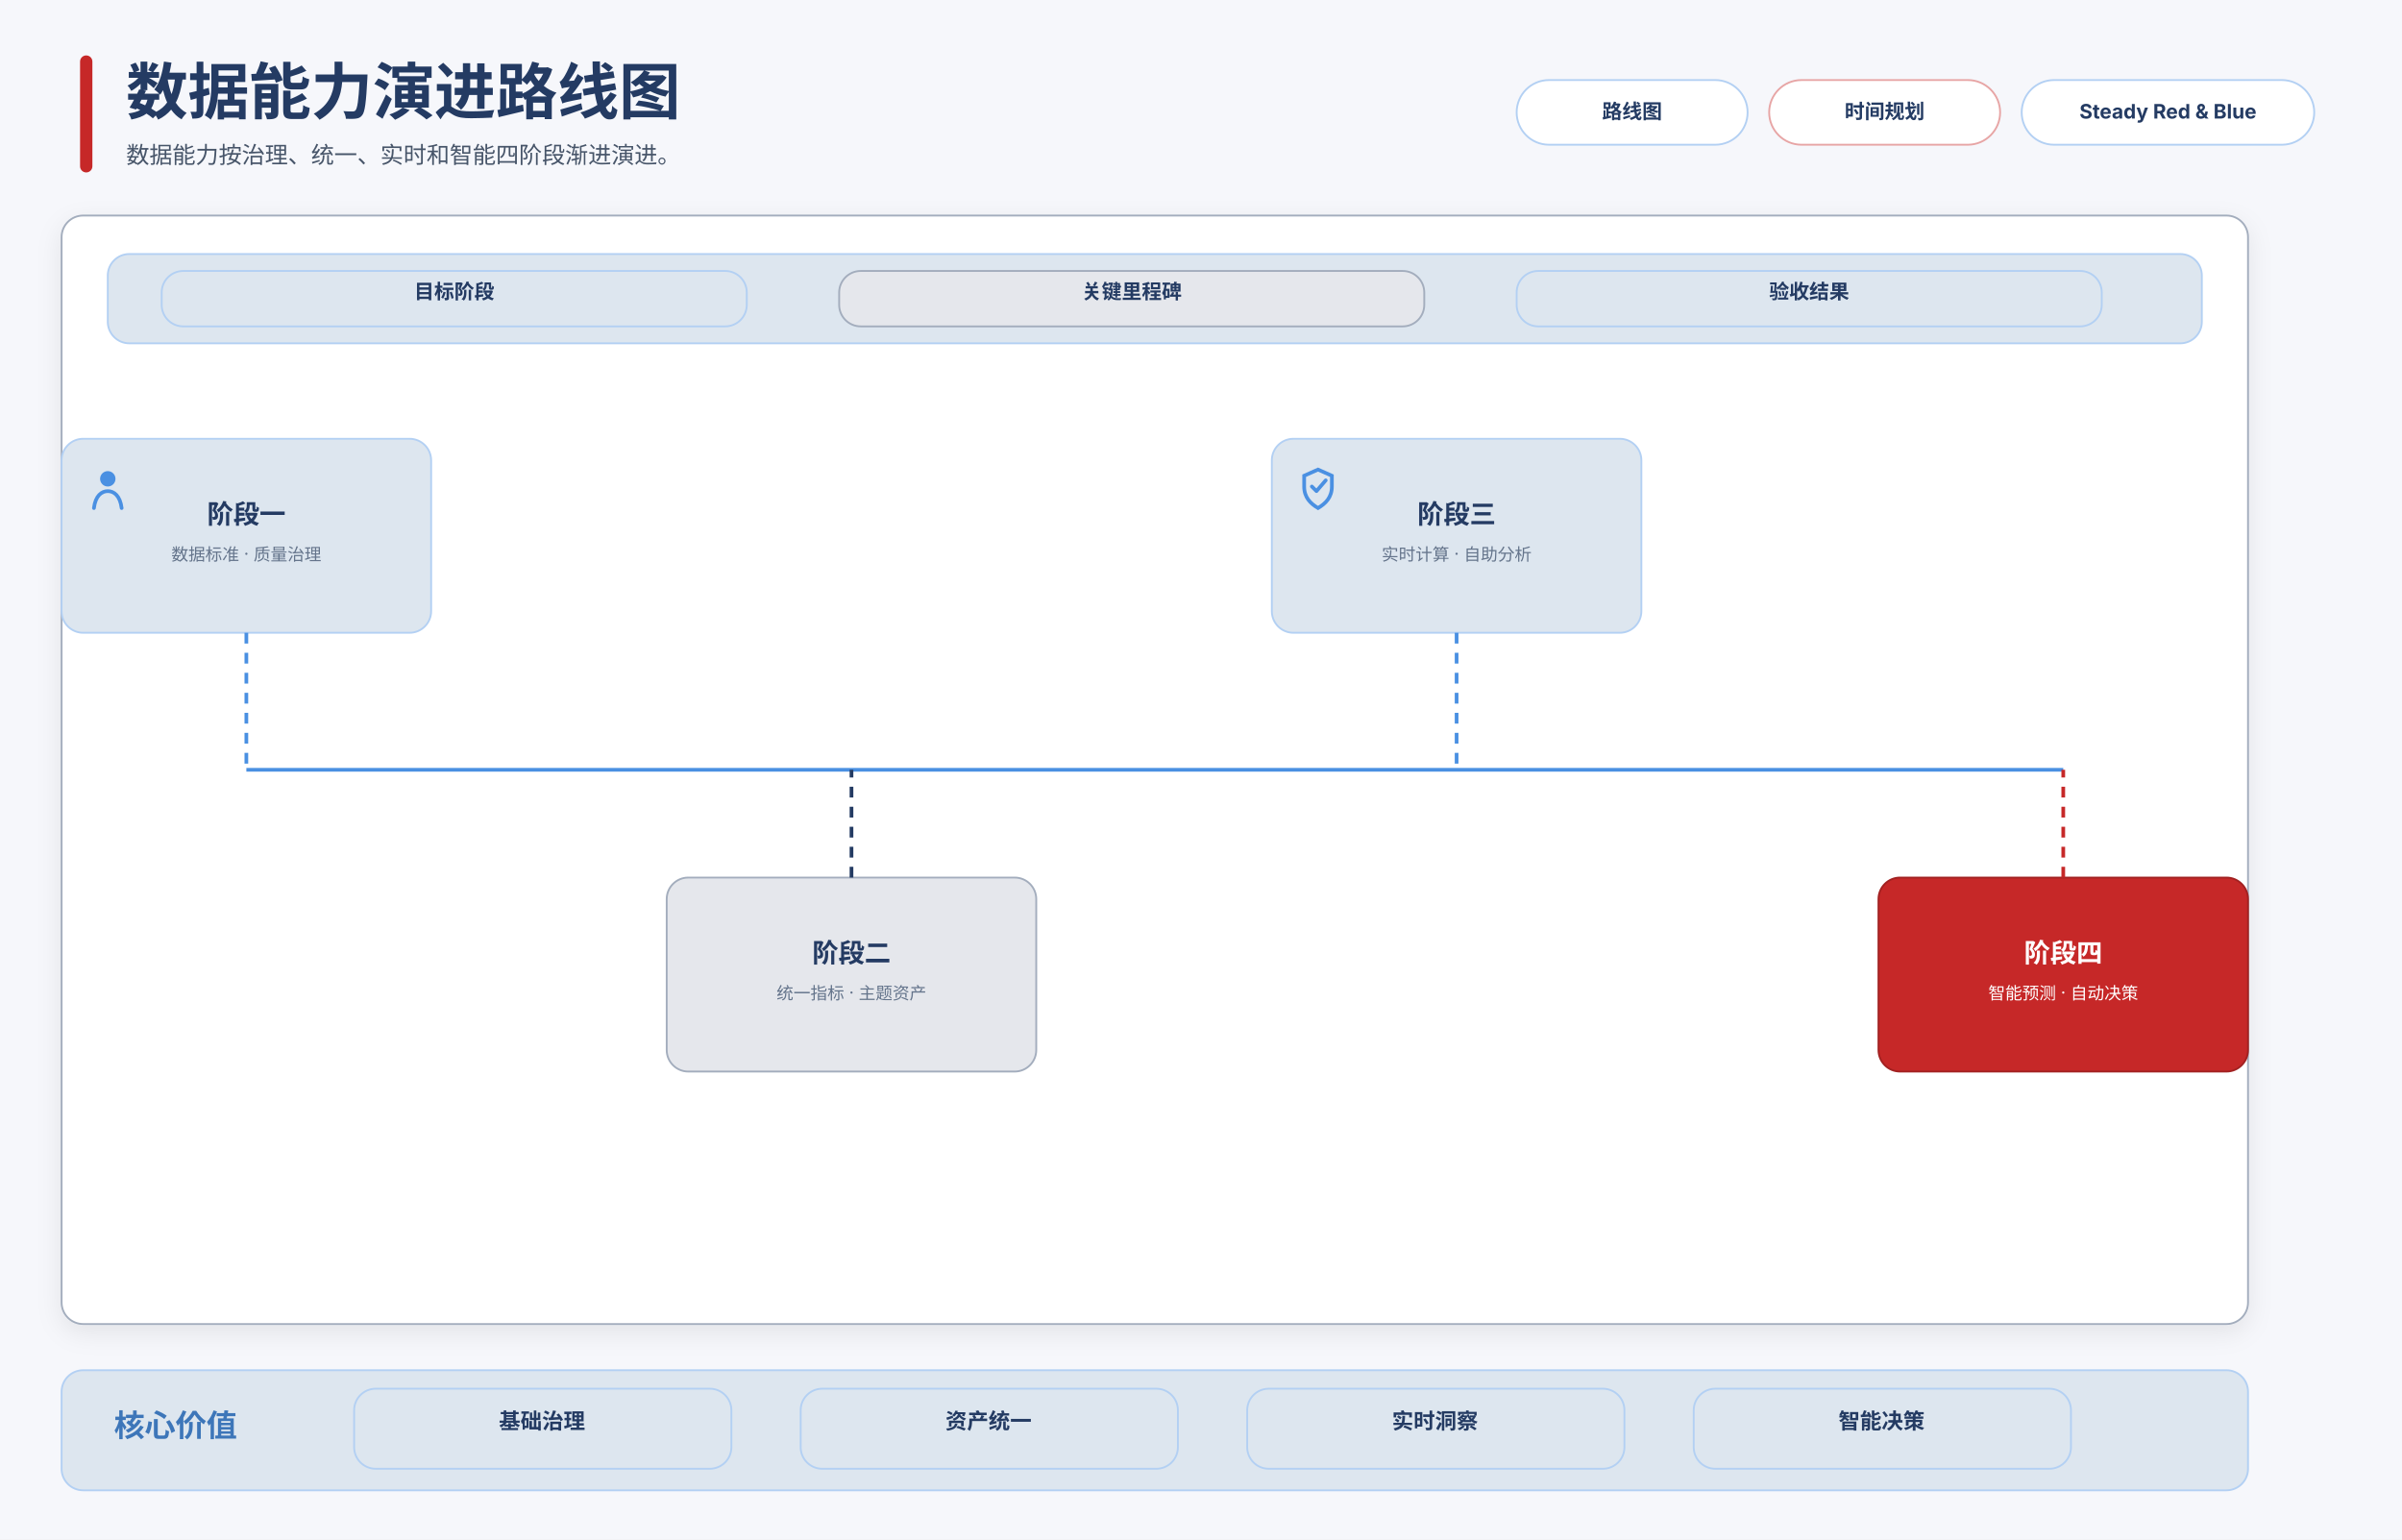
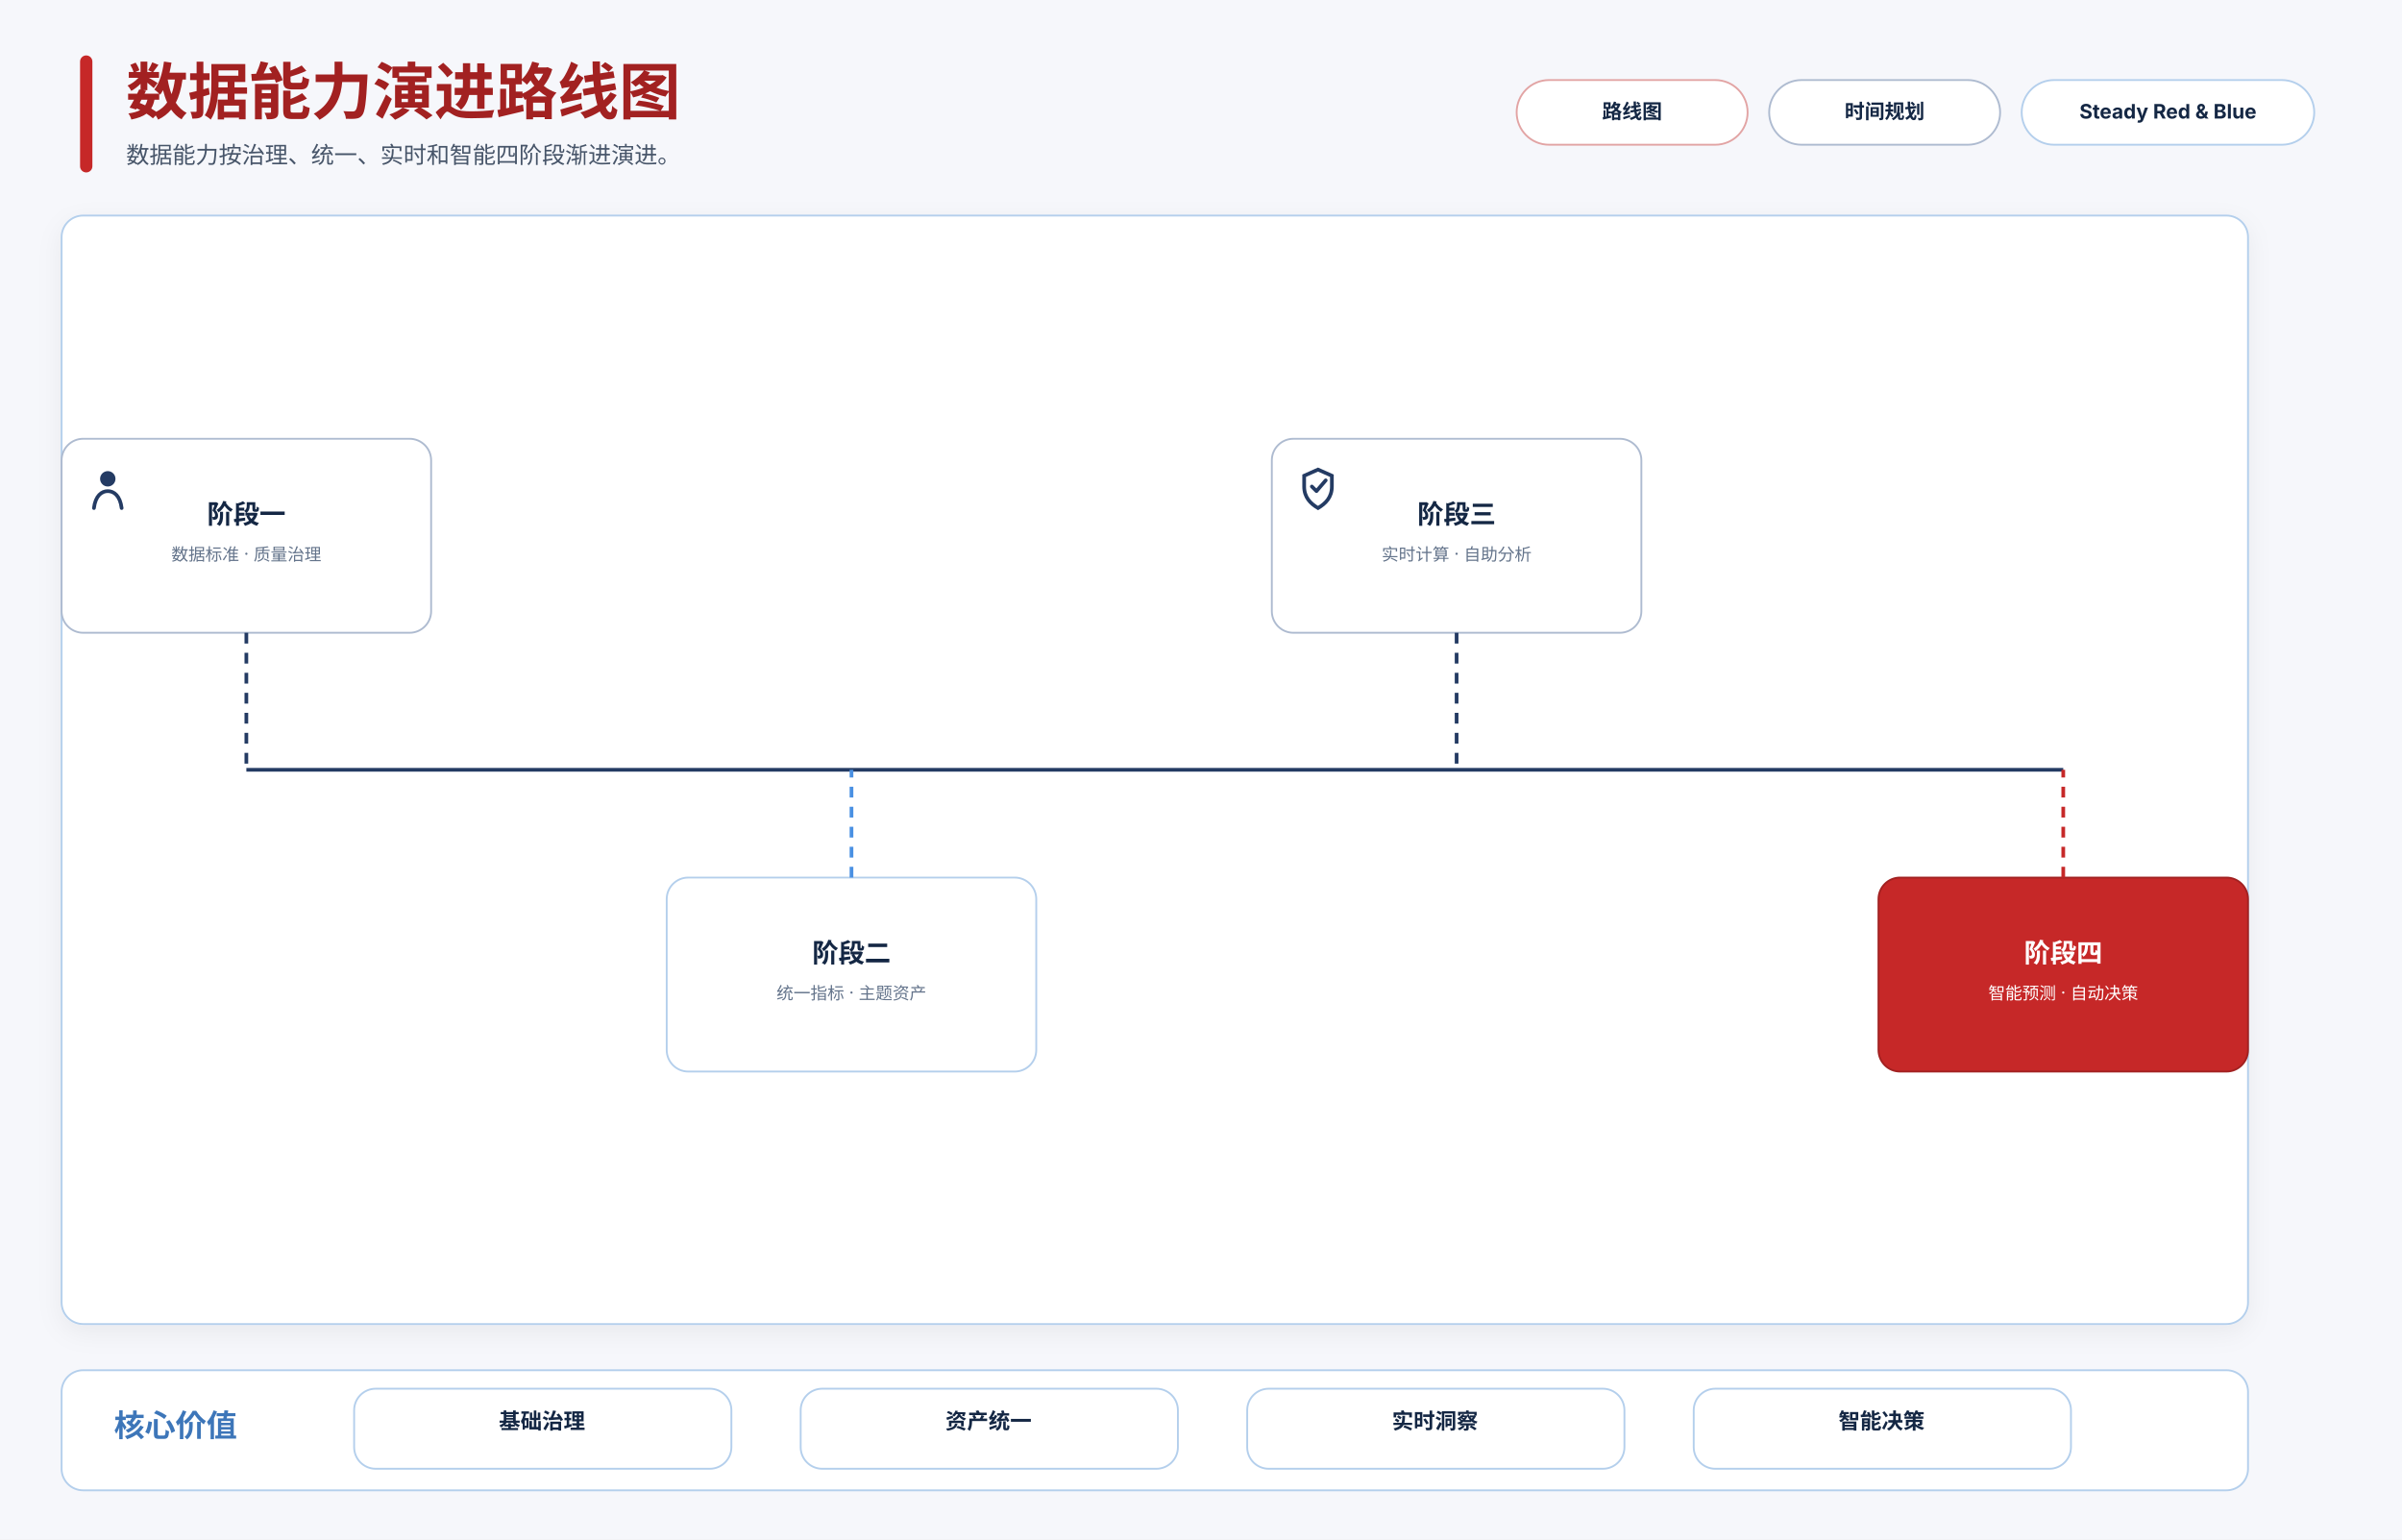
- <svg xmlns="http://www.w3.org/2000/svg" width="1560" height="1000" viewBox="0 0 1560 1000" role="img" aria-labelledby="title desc" font-family="Inter, Noto Sans SC, Microsoft YaHei, Arial, sans-serif" data-theme="steady-red-blue" data-mode="light" data-layout="timeline" data-dominant-axis="x" data-visual-contract="enterprise-v2" data-modules="focus-node footer-band top-band" data-generation="fresh-catalog-v1" data-diagram-type="roadmap" data-spec-hash="00b1305f3bc5de6932df57fe3ceb0a2f37afd2cb3b0b7e8f2df6337f1c2e73c4">
+ <svg xmlns="http://www.w3.org/2000/svg" width="1560" height="1000" viewBox="0 0 1560 1000" role="img" aria-labelledby="title desc" font-family="Inter, Noto Sans SC, Microsoft YaHei, Arial, sans-serif" data-theme="steady-red-blue" data-mode="light" data-layout="timeline" data-dominant-axis="x" data-visual-contract="enterprise-v2" data-modules="focus-node footer-band" data-generation="fresh-catalog-v1" data-diagram-type="roadmap" data-spec-hash="00b1305f3bc5de6932df57fe3ceb0a2f37afd2cb3b0b7e8f2df6337f1c2e73c4">
  <defs>
    <filter id="softShadow" x="-10%" y="-10%" width="120%" height="130%">
-       <feDropShadow dx="0" dy="5" stdDeviation="8" flood-color="#0F172A" flood-opacity="0.08" />
+       <feDropShadow dx="0" dy="5" stdDeviation="8" flood-color="#0F172A" flood-opacity="0.055" />
    </filter>
  </defs>
  <rect width="1560" height="1000" fill="#F6F7FB" />
  <rect x="52" y="36" width="8" height="76" rx="4" fill="#C62828" />
-   <text id="page-title" x="82" y="74" font-size="40" font-weight="700" text-anchor="start" fill="#243B63" data-role="page-title">数据能力演进路线图</text>
+   <text id="page-title" x="82" y="74" font-size="40" font-weight="700" text-anchor="start" fill="#A22121" data-role="page-title">数据能力演进路线图</text>
  <text id="subtitle" x="82" y="106" font-size="15" font-weight="400" text-anchor="start" fill="#475569">数据能力按治理、统一、实时和智能四阶段渐进演进。</text>
-   <rect x="985" y="52" width="150" height="42" rx="21" fill="#FFFFFF" stroke="#B3D0F3" stroke-width="1.2" />
-   <text id="badge-0" x="1060" y="77" font-size="13" font-weight="700" text-anchor="middle" fill="#243B63">路线图</text>
-   <rect x="1149" y="52" width="150" height="42" rx="21" fill="#FFFFFF" stroke="#E7A5A5" stroke-width="1.2" />
-   <text id="badge-1" x="1224" y="77" font-size="13" font-weight="700" text-anchor="middle" fill="#243B63">时间规划</text>
-   <rect x="1313" y="52" width="190" height="42" rx="21" fill="#FFFFFF" stroke="#B3D0F3" stroke-width="1.2" />
-   <text id="badge-2" x="1408" y="77" font-size="13" font-weight="700" text-anchor="middle" fill="#243B63">Steady Red &amp; Blue</text>
-   <rect id="main-shell" x="40" y="140" width="1420" height="720" rx="14" fill="#FFFFFF" stroke="#A3ADBD" stroke-width="1.2" data-role="region" data-color-role="group" data-visual-role="canvas" filter="url(#softShadow)" />
-   <rect id="top-band" x="70" y="165" width="1360" height="58" rx="14" fill="#DDE6EF" stroke="#B3D0F3" stroke-width="1.2" data-role="region" data-color-role="axis-main" data-module="top-band" />
-   <rect id="top-chip-0" x="105" y="176" width="380" height="36" rx="14" fill="#DDE6EF" stroke="#B3D0F3" stroke-width="1.2" data-role="node" data-color-role="axis-main" />
-   <text x="295" y="194" font-size="13" font-weight="700" text-anchor="middle" fill="#243B63">目标阶段</text>
-   <rect id="top-chip-1" x="545" y="176" width="380" height="36" rx="14" fill="#E5E7EC" stroke="#A3ADBD" stroke-width="1.2" data-role="node" data-color-role="axis-cross" />
-   <text x="735" y="194" font-size="13" font-weight="700" text-anchor="middle" fill="#243B63">关键里程碑</text>
-   <rect id="top-chip-2" x="985" y="176" width="380" height="36" rx="14" fill="#DDE6EF" stroke="#B3D0F3" stroke-width="1.2" data-role="node" data-color-role="data-flow" />
-   <text x="1175" y="194" font-size="13" font-weight="700" text-anchor="middle" fill="#243B63">验收结果</text>
-   <rect id="footer-band" x="40" y="890" width="1420" height="78" rx="14" fill="#DDE6EF" stroke="#B3D0F3" stroke-width="1.2" data-role="region" data-color-role="data-flow" data-module="footer-band" />
-   <rect id="footer-0" x="230" y="902" width="245" height="52" rx="14" fill="#DDE6EF" stroke="#B3D0F3" stroke-width="1.2" data-role="node" data-color-role="data-flow" />
-   <text x="352" y="928" font-size="14" font-weight="700" text-anchor="middle" fill="#243B63">基础治理</text>
-   <rect id="footer-1" x="520" y="902" width="245" height="52" rx="14" fill="#DDE6EF" stroke="#B3D0F3" stroke-width="1.2" data-role="node" data-color-role="data-flow" />
-   <text x="642" y="928" font-size="14" font-weight="700" text-anchor="middle" fill="#243B63">资产统一</text>
-   <rect id="footer-2" x="810" y="902" width="245" height="52" rx="14" fill="#DDE6EF" stroke="#B3D0F3" stroke-width="1.2" data-role="node" data-color-role="data-flow" />
-   <text x="932" y="928" font-size="14" font-weight="700" text-anchor="middle" fill="#243B63">实时洞察</text>
-   <rect id="footer-3" x="1100" y="902" width="245" height="52" rx="14" fill="#DDE6EF" stroke="#B3D0F3" stroke-width="1.2" data-role="node" data-color-role="data-flow" />
-   <text x="1222" y="928" font-size="14" font-weight="700" text-anchor="middle" fill="#243B63">智能决策</text>
-   <rect id="stage-0" x="40" y="285" width="240" height="126" rx="14" fill="#DDE6EF" stroke="#B3D0F3" stroke-width="1.2" data-role="node" data-color-role="axis-main" />
-   <text x="160" y="340" font-size="17" font-weight="700" text-anchor="middle" fill="#243B63">阶段一</text>
-   <text x="160" y="364" font-size="11" data-text-role="auxiliary" text-anchor="middle" fill="#64748B">数据标准 · 质量治理</text>
-   <rect id="stage-1" x="433" y="570" width="240" height="126" rx="14" fill="#E5E7EC" stroke="#A3ADBD" stroke-width="1.2" data-role="node" data-color-role="axis-cross" />
-   <text x="553" y="625" font-size="17" font-weight="700" text-anchor="middle" fill="#243B63">阶段二</text>
-   <text x="553" y="649" font-size="11" data-text-role="auxiliary" text-anchor="middle" fill="#64748B">统一指标 · 主题资产</text>
-   <rect id="stage-2" x="826" y="285" width="240" height="126" rx="14" fill="#DDE6EF" stroke="#B3D0F3" stroke-width="1.2" data-role="node" data-color-role="axis-main" />
-   <text x="946" y="340" font-size="17" font-weight="700" text-anchor="middle" fill="#243B63">阶段三</text>
-   <text x="946" y="364" font-size="11" data-text-role="auxiliary" text-anchor="middle" fill="#64748B">实时计算 · 自助分析</text>
-   <rect id="stage-3" x="1220" y="570" width="240" height="126" rx="14" fill="#C62828" stroke="#A22121" stroke-width="1.2" data-role="node" data-color-role="focus" data-visual-role="focus" data-module="focus-node" />
-   <text x="1340" y="625" font-size="17" font-weight="700" text-anchor="middle" fill="#FFFFFF">阶段四</text>
-   <text x="1340" y="649" font-size="11" data-text-role="auxiliary" text-anchor="middle" fill="#FFFFFF">智能预测 · 自动决策</text>
+   <rect x="985" y="52" width="150" height="42" rx="21" fill="#FFFFFF" stroke="#E2A4A4" stroke-width="1.2" />
+   <text id="badge-0" x="1060" y="77" font-size="13" font-weight="700" text-anchor="middle" fill="#142744">路线图</text>
+   <rect x="1149" y="52" width="150" height="42" rx="21" fill="#FFFFFF" stroke="#AEBBD0" stroke-width="1.2" />
+   <text id="badge-1" x="1224" y="77" font-size="13" font-weight="700" text-anchor="middle" fill="#142744">时间规划</text>
+   <rect x="1313" y="52" width="190" height="42" rx="21" fill="#FFFFFF" stroke="#B4CFEC" stroke-width="1.2" />
+   <text id="badge-2" x="1408" y="77" font-size="13" font-weight="700" text-anchor="middle" fill="#142744">Steady Red &amp; Blue</text>
+   <rect id="main-shell" x="40" y="140" width="1420" height="720" rx="14" fill="#FFFFFF" stroke="#B4CFEC" stroke-width="1.2" data-font-color="#142744" data-role="region" data-color-role="group" data-visual-role="canvas" filter="url(#softShadow)" />
+   <rect id="footer-band" x="40" y="890" width="1420" height="78" rx="14" fill="#FFFFFF" stroke="#B4CFEC" stroke-width="1.2" data-font-color="#142744" data-role="region" data-color-role="axis-cross" data-module="footer-band" />
+   <rect id="footer-0" x="230" y="902" width="245" height="52" rx="14" fill="#FFFFFF" stroke="#B4CFEC" stroke-width="1.2" data-font-color="#142744" data-role="node" data-color-role="axis-cross" />
+   <text id="footer-0-label" x="352" y="928" font-size="14" font-weight="700" text-anchor="middle" fill="#142744">基础治理</text>
+   <rect id="footer-1" x="520" y="902" width="245" height="52" rx="14" fill="#FFFFFF" stroke="#B4CFEC" stroke-width="1.2" data-font-color="#142744" data-role="node" data-color-role="axis-cross" />
+   <text id="footer-1-label" x="642" y="928" font-size="14" font-weight="700" text-anchor="middle" fill="#142744">资产统一</text>
+   <rect id="footer-2" x="810" y="902" width="245" height="52" rx="14" fill="#FFFFFF" stroke="#B4CFEC" stroke-width="1.2" data-font-color="#142744" data-role="node" data-color-role="axis-cross" />
+   <text id="footer-2-label" x="932" y="928" font-size="14" font-weight="700" text-anchor="middle" fill="#142744">实时洞察</text>
+   <rect id="footer-3" x="1100" y="902" width="245" height="52" rx="14" fill="#FFFFFF" stroke="#B4CFEC" stroke-width="1.2" data-font-color="#142744" data-role="node" data-color-role="axis-cross" />
+   <text id="footer-3-label" x="1222" y="928" font-size="14" font-weight="700" text-anchor="middle" fill="#142744">智能决策</text>
+   <rect id="stage-0" x="40" y="285" width="240" height="126" rx="14" fill="#FFFFFF" stroke="#AEBBD0" stroke-width="1.2" data-font-color="#142744" data-role="node" data-color-role="axis-main" />
+   <text id="stage-0-label" x="160" y="340" font-size="17" font-weight="700" text-anchor="middle" fill="#142744">阶段一</text>
+   <text id="stage-0-sublabel" x="160" y="364" font-size="11" data-text-role="auxiliary" text-anchor="middle" fill="#64748B">数据标准 · 质量治理</text>
+   <rect id="stage-1" x="433" y="570" width="240" height="126" rx="14" fill="#FFFFFF" stroke="#B4CFEC" stroke-width="1.2" data-font-color="#142744" data-role="node" data-color-role="axis-cross" />
+   <text id="stage-1-label" x="553" y="625" font-size="17" font-weight="700" text-anchor="middle" fill="#142744">阶段二</text>
+   <text id="stage-1-sublabel" x="553" y="649" font-size="11" data-text-role="auxiliary" text-anchor="middle" fill="#64748B">统一指标 · 主题资产</text>
+   <rect id="stage-2" x="826" y="285" width="240" height="126" rx="14" fill="#FFFFFF" stroke="#AEBBD0" stroke-width="1.2" data-font-color="#142744" data-role="node" data-color-role="axis-main" />
+   <text id="stage-2-label" x="946" y="340" font-size="17" font-weight="700" text-anchor="middle" fill="#142744">阶段三</text>
+   <text id="stage-2-sublabel" x="946" y="364" font-size="11" data-text-role="auxiliary" text-anchor="middle" fill="#64748B">实时计算 · 自助分析</text>
+   <rect id="stage-3" x="1220" y="570" width="240" height="126" rx="14" fill="#C62828" stroke="#A22121" stroke-width="1.2" data-font-color="#FFFFFF" data-role="node" data-color-role="focus" data-visual-role="focus" data-module="focus-node" />
+   <text id="stage-3-label" x="1340" y="625" font-size="17" font-weight="700" text-anchor="middle" fill="#FFFFFF">阶段四</text>
+   <text id="stage-3-sublabel" x="1340" y="649" font-size="11" data-text-role="auxiliary" text-anchor="middle" fill="#FFFFFF">智能预测 · 自动决策</text>
  <text id="footer-title" x="74" y="933" font-size="20" font-weight="700" text-anchor="start" fill="#3D76B9">核心价值</text>
-   <g id="timeline-icon-0" data-role="icon" data-color-role="axis-main" fill="#4A90E2">
+   <g id="timeline-icon-0" data-role="icon" data-color-role="axis-main" fill="#243B63">
    <circle cx="70" cy="311" r="5" />
-     <path d="M61 330c1-8 5-11 9-11s8 3 9 11" fill="none" stroke="#4A90E2" stroke-width="2.4" stroke-linecap="round" />
+     <path d="M61 330c1-8 5-11 9-11s8 3 9 11" fill="none" stroke="#243B63" stroke-width="2.4" stroke-linecap="round" />
  </g>
-   <g id="timeline-icon-2" data-role="icon" data-color-role="axis-main" fill="#4A90E2">
-     <path d="M856 305l9 4v7c0 7-4 11-9 14-5-3-9-7-9-14V309z" fill="none" stroke="#4A90E2" stroke-width="2.4" />
-     <path d="M852 316l3 3 6-7" fill="none" stroke="#4A90E2" stroke-width="2.4" stroke-linecap="round" stroke-linejoin="round" />
+   <g id="timeline-icon-2" data-role="icon" data-color-role="axis-main" fill="#243B63">
+     <path d="M856 305l9 4v7c0 7-4 11-9 14-5-3-9-7-9-14V309z" fill="none" stroke="#243B63" stroke-width="2.4" />
+     <path d="M852 316l3 3 6-7" fill="none" stroke="#243B63" stroke-width="2.4" stroke-linecap="round" stroke-linejoin="round" />
  </g>
  <g id="timeline-icon-3" data-role="icon" data-color-role="focus" fill="#C62828">
    <rect x="1238" y="593" width="7" height="18" rx="2" />
    <rect x="1247" y="589" width="7" height="22" rx="2" />
    <rect x="1256" y="597" width="7" height="14" rx="2" />
  </g>
-   <line id="timeline-axis" data-role="edge" data-color-role="axis-main" x1="160" y1="500" x2="1340" y2="500" stroke="#4A90E2" stroke-width="2.4" />
-   <line id="stage-link-0" data-role="edge" data-color-role="axis-main" x1="160" y1="411" x2="160" y2="500" stroke="#4A90E2" stroke-width="2.4" stroke-dasharray="7 6" />
-   <line id="stage-link-1" data-role="edge" data-color-role="axis-cross" x1="553" y1="570" x2="553" y2="500" stroke="#243B63" stroke-width="2.4" stroke-dasharray="7 6" />
-   <line id="stage-link-2" data-role="edge" data-color-role="axis-main" x1="946" y1="411" x2="946" y2="500" stroke="#4A90E2" stroke-width="2.4" stroke-dasharray="7 6" />
+   <line id="timeline-axis" data-role="edge" data-color-role="axis-main" x1="160" y1="500" x2="1340" y2="500" stroke="#243B63" stroke-width="2.4" />
+   <line id="stage-link-0" data-role="edge" data-color-role="axis-main" x1="160" y1="411" x2="160" y2="500" stroke="#243B63" stroke-width="2.4" stroke-dasharray="7 6" />
+   <line id="stage-link-1" data-role="edge" data-color-role="axis-cross" x1="553" y1="570" x2="553" y2="500" stroke="#4A90E2" stroke-width="2.4" stroke-dasharray="7 6" />
+   <line id="stage-link-2" data-role="edge" data-color-role="axis-main" x1="946" y1="411" x2="946" y2="500" stroke="#243B63" stroke-width="2.4" stroke-dasharray="7 6" />
  <line id="stage-link-3" data-role="edge" data-color-role="focus" x1="1340" y1="570" x2="1340" y2="500" stroke="#C62828" stroke-width="2.4" stroke-dasharray="7 6" />
</svg>
